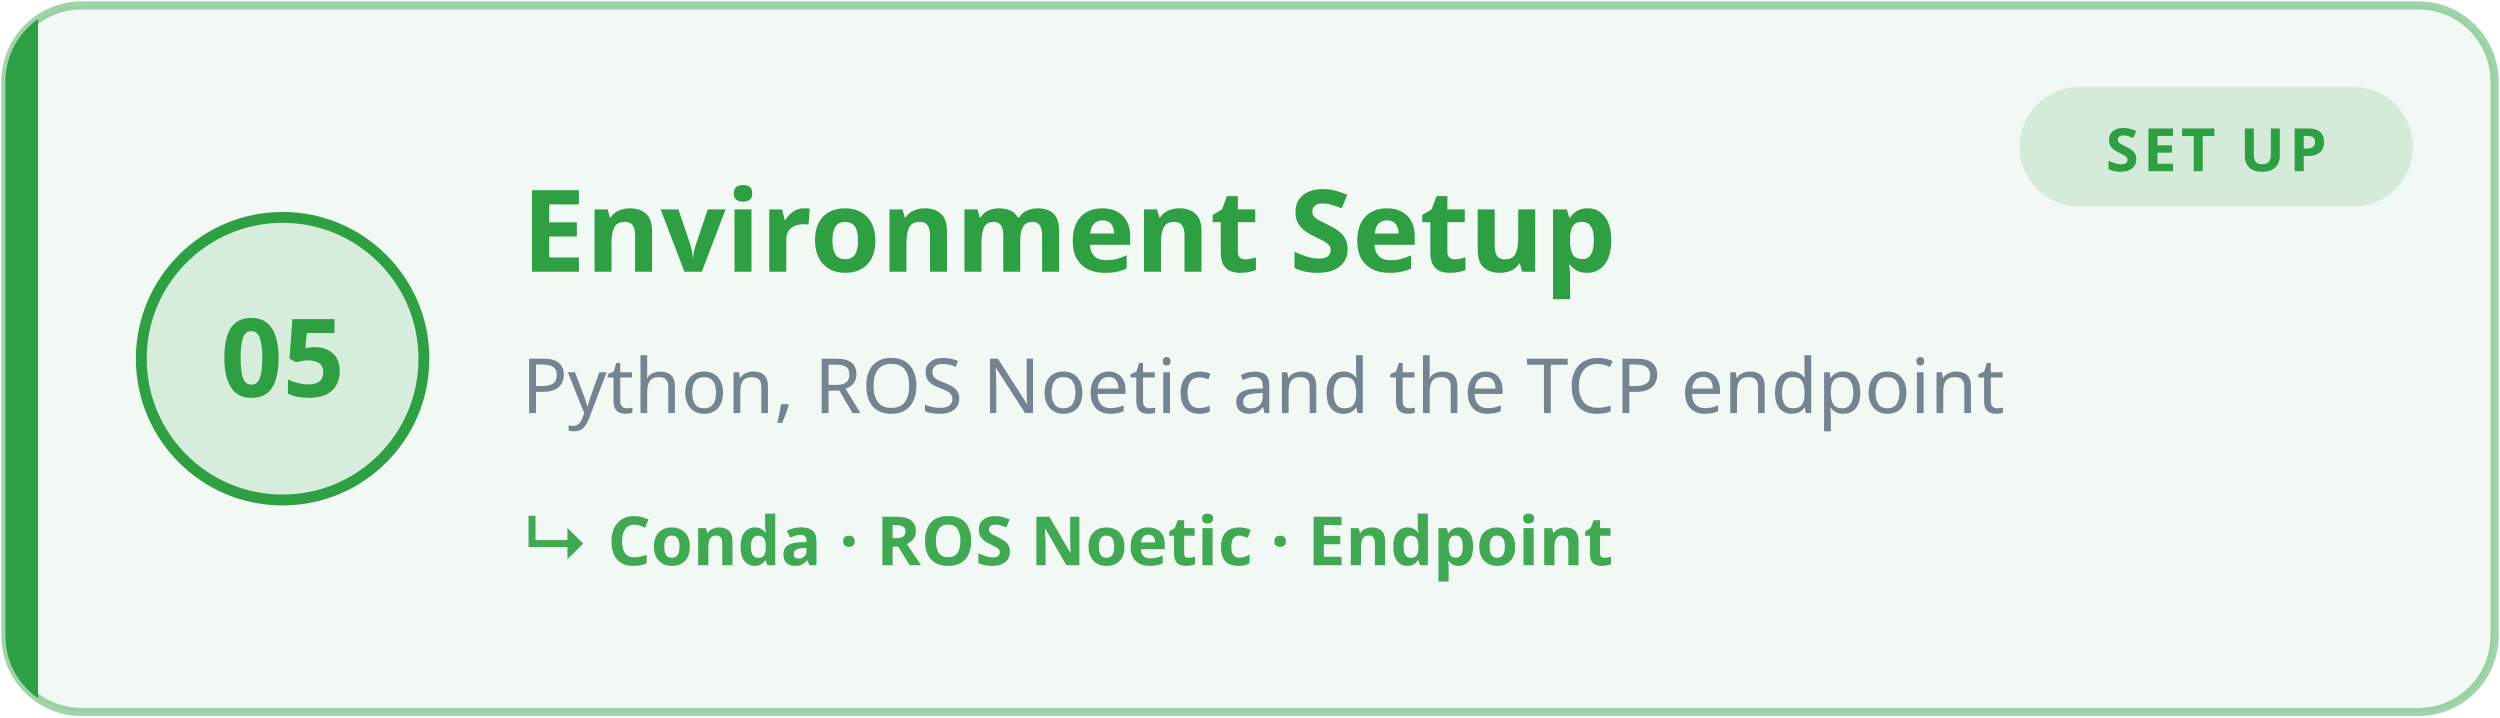
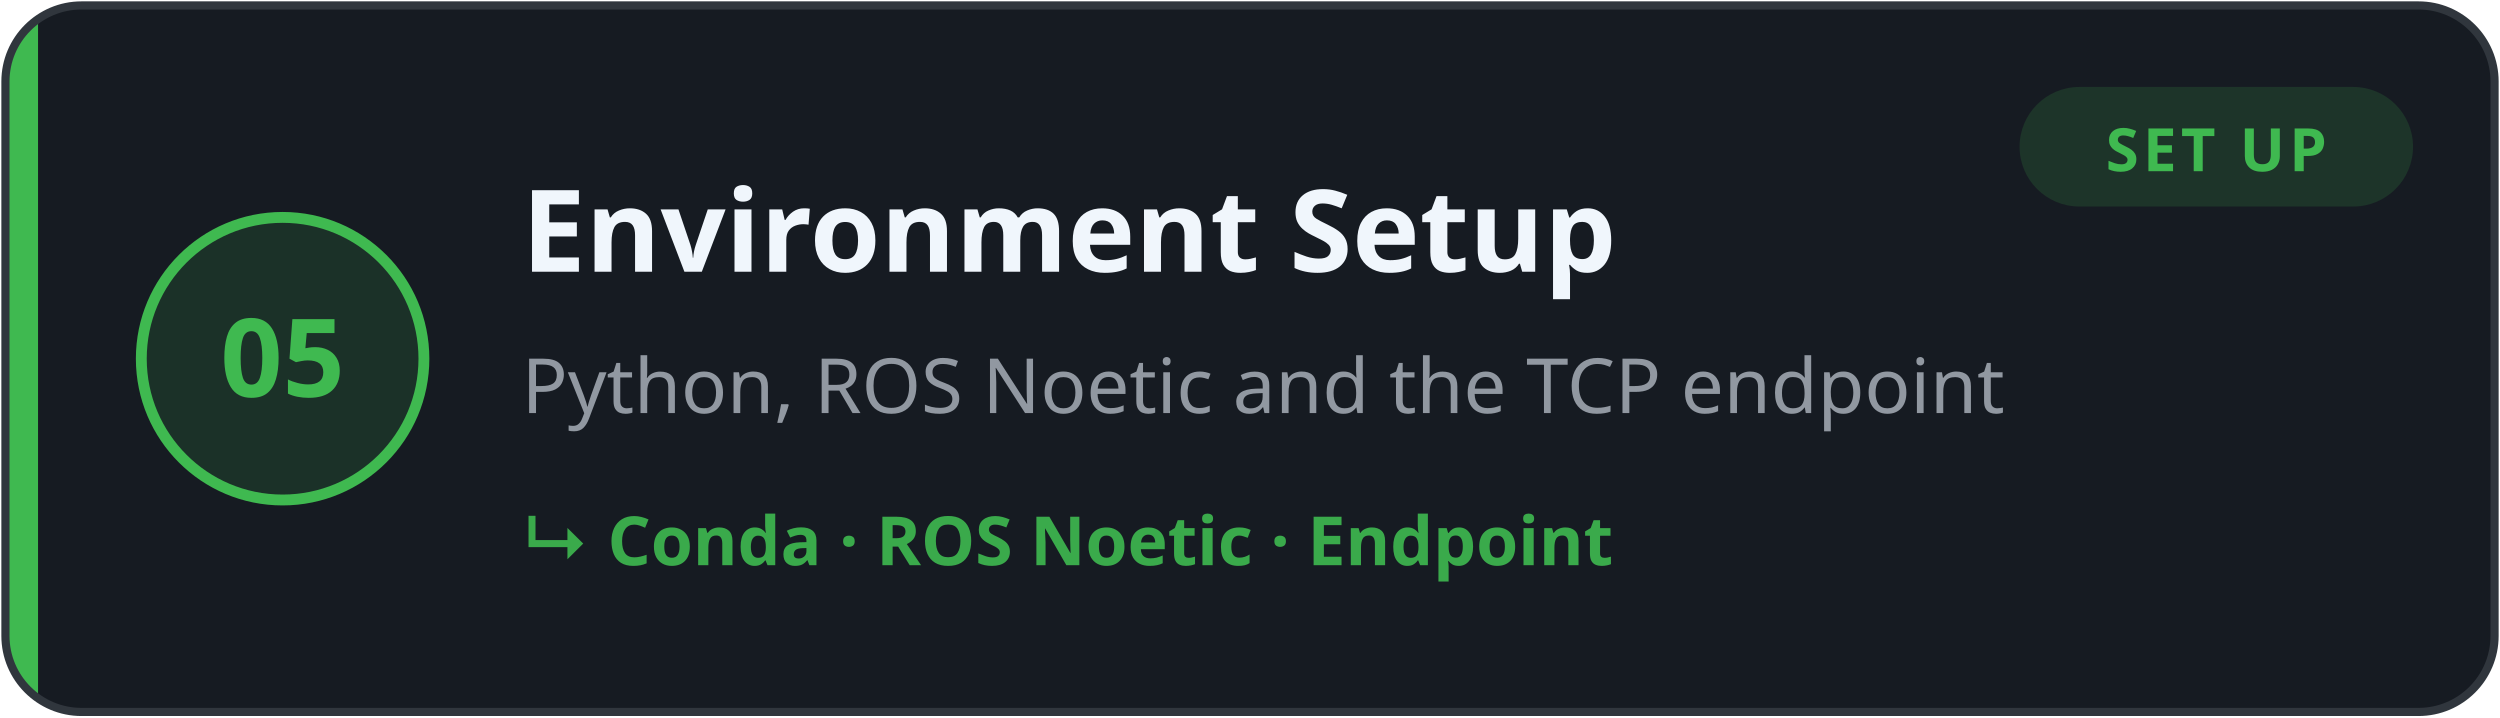
<svg xmlns="http://www.w3.org/2000/svg" width="460" height="132" viewBox="0 0 460 132">
  <defs>
    <clipPath id="card">
      <rect x="1" y="1" width="458" height="130" rx="14" />
    </clipPath>
  </defs>
-   <rect x="1" y="1" width="458" height="130" rx="14" fill="#2ea043" fill-opacity="0.06" />
-   <rect x="0" y="0" width="7" height="132" fill="#2ea043" clip-path="url(#card)" />
-   <rect x="1" y="1" width="458" height="130" rx="14" fill="none" stroke="#2ea043" stroke-opacity="0.45" stroke-width="1.5" />
-   <circle cx="52" cy="66" r="26" fill="#2ea043" fill-opacity="0.14" stroke="#2ea043" stroke-width="2" />
-   <text x="52" y="73" text-anchor="middle" font-family="-apple-system, BlinkMacSystemFont, 'Segoe UI', 'Noto Sans', Helvetica, Arial, sans-serif" font-size="20" font-weight="700" fill="#2ea043">05</text>
-   <rect x="371.6" y="16" width="72.4" height="22" rx="11" fill="#2ea043" fill-opacity="0.16" />
-   <text x="407.8" y="31.5" text-anchor="middle" font-family="-apple-system, BlinkMacSystemFont, 'Segoe UI', 'Noto Sans', Helvetica, Arial, sans-serif" font-size="11" font-weight="700" letter-spacing="0.8" fill="#2ea043">SET UP</text>
-   <text x="96" y="50" font-family="-apple-system, BlinkMacSystemFont, 'Segoe UI', 'Noto Sans', Helvetica, Arial, sans-serif" font-size="21" font-weight="700" fill="#2ea043">Environment Setup</text>
-   <text x="96" y="76" font-family="-apple-system, BlinkMacSystemFont, 'Segoe UI', 'Noto Sans', Helvetica, Arial, sans-serif" font-size="14" fill="#768390">Python, ROS Noetic and the TCP endpoint</text>
-   <text x="96" y="104" font-family="-apple-system, BlinkMacSystemFont, 'Segoe UI', 'Noto Sans', Helvetica, Arial, sans-serif" font-size="12.5" font-weight="600" fill="#2ea043" fill-opacity="0.9">↳ Conda · ROS Noetic · Endpoint</text>
+   <rect x="1" y="1" width="458" height="130" rx="14" fill="#161b22" />
+   <rect x="0" y="0" width="7" height="132" fill="#3fb950" clip-path="url(#card)" />
+   <rect x="1" y="1" width="458" height="130" rx="14" fill="none" stroke="#30363d" stroke-width="1.5" />
+   <circle cx="52" cy="66" r="26" fill="#3fb950" fill-opacity="0.14" stroke="#3fb950" stroke-width="2" />
+   <text x="52" y="73" text-anchor="middle" font-family="-apple-system, BlinkMacSystemFont, 'Segoe UI', 'Noto Sans', Helvetica, Arial, sans-serif" font-size="20" font-weight="700" fill="#3fb950">05</text>
+   <rect x="371.6" y="16" width="72.4" height="22" rx="11" fill="#3fb950" fill-opacity="0.16" />
+   <text x="407.8" y="31.5" text-anchor="middle" font-family="-apple-system, BlinkMacSystemFont, 'Segoe UI', 'Noto Sans', Helvetica, Arial, sans-serif" font-size="11" font-weight="700" letter-spacing="0.8" fill="#3fb950">SET UP</text>
+   <text x="96" y="50" font-family="-apple-system, BlinkMacSystemFont, 'Segoe UI', 'Noto Sans', Helvetica, Arial, sans-serif" font-size="21" font-weight="700" fill="#f0f6fc">Environment Setup</text>
+   <text x="96" y="76" font-family="-apple-system, BlinkMacSystemFont, 'Segoe UI', 'Noto Sans', Helvetica, Arial, sans-serif" font-size="14" fill="#9198a1">Python, ROS Noetic and the TCP endpoint</text>
+   <text x="96" y="104" font-family="-apple-system, BlinkMacSystemFont, 'Segoe UI', 'Noto Sans', Helvetica, Arial, sans-serif" font-size="12.5" font-weight="600" fill="#3fb950" fill-opacity="0.9">↳ Conda · ROS Noetic · Endpoint</text>
</svg>
